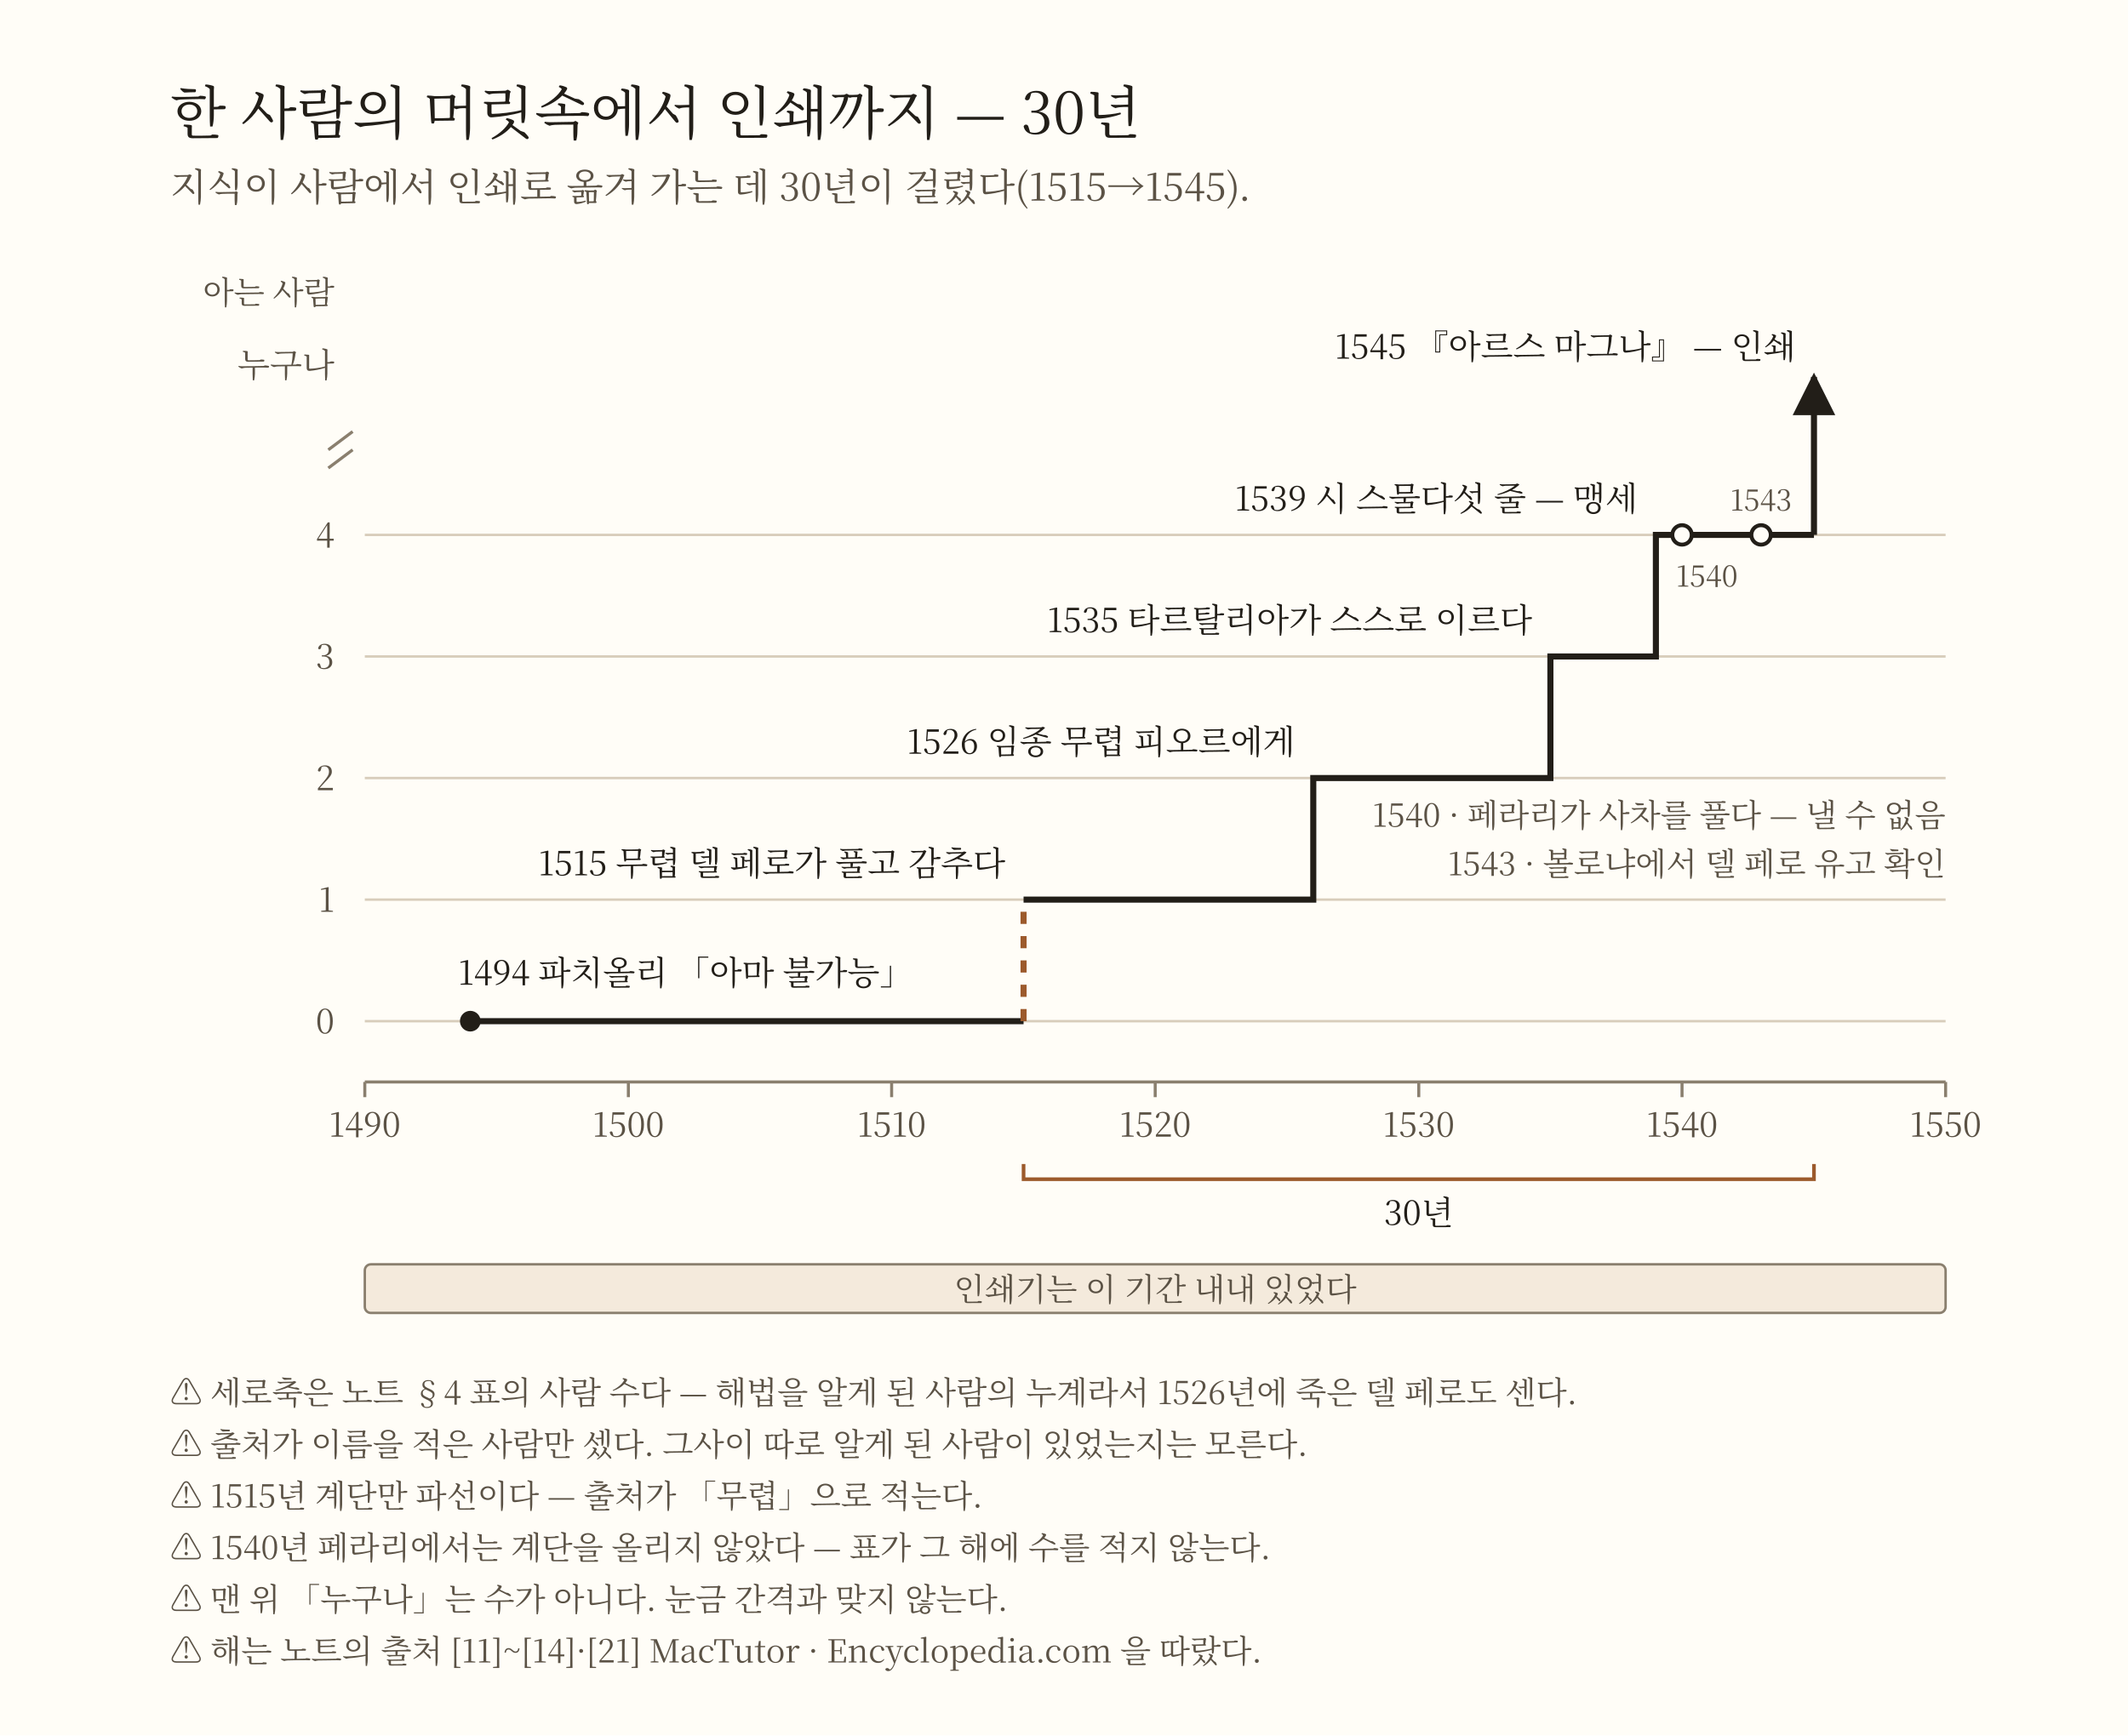
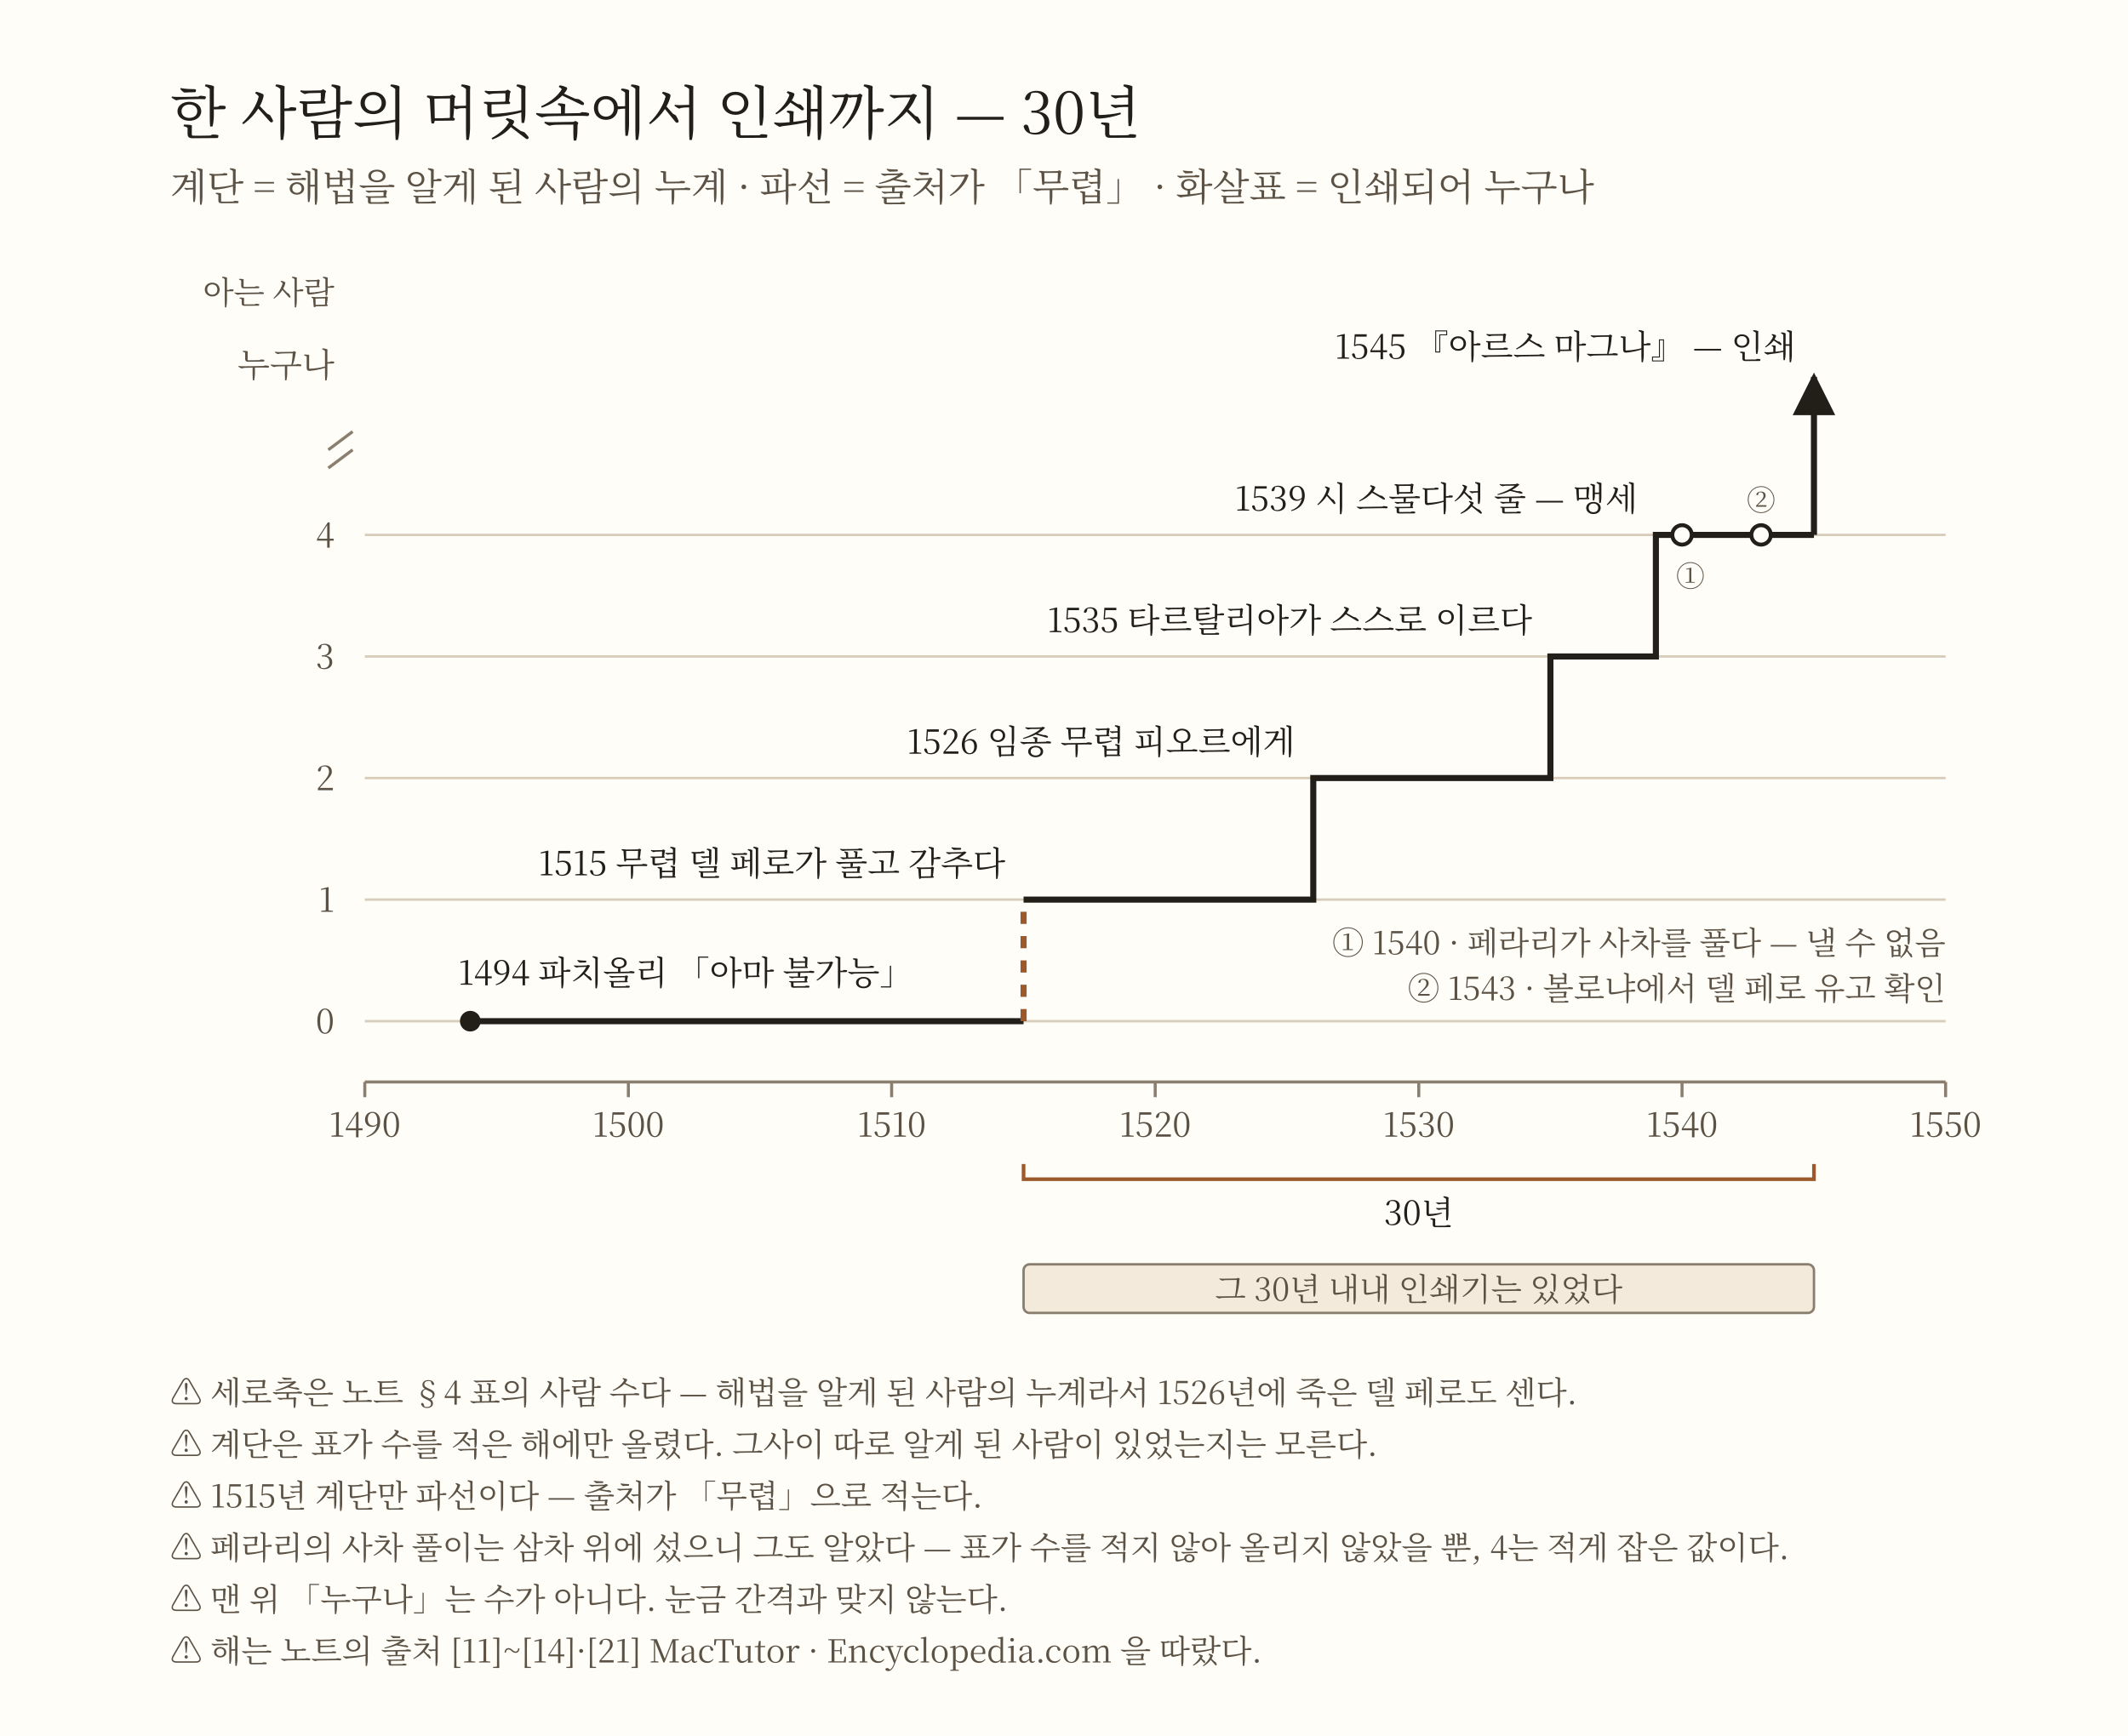
- <svg xmlns="http://www.w3.org/2000/svg" viewBox="0 0 700 571" width="700" height="571" role="img" aria-label="그림 위쪽에 「한 사람의 머릿속에서 인쇄까지 — 30년」이라는 표제가 있고 그 아래에 지식이 사람에서 인쇄로 옮겨 가는 데 30년이 걸렸다, 1515에서 1545라고 적혀 있다. 가로축은 1490년부터 1550년까지의 해이고, 세로축은 해법을 아는 사람의 수로 0부터 4까지 눈금이 있으며 그 위에 끊김 표시를 두고 누구나라는 칸이 따로 있다. 세로축 맨 위에 아는 사람이라고 적혀 있다. 1494년 0의 높이에 점이 있고 파치올리 아마 불가능이라고 적혀 있다. 선은 0의 높이로 오른쪽으로 가다가 1515년에 파선으로 1로 올라가고 옆에 1515 무렵 델 페로가 풀고 감추다라고 적혀 있다. 이어 1526년에 2로 올라가며 임종 무렵 피오르에게, 1535년에 3으로 올라가며 타르탈리아가 스스로 이르다, 1539년에 4로 올라가며 시 스물다섯 줄과 맹세라고 적혀 있다. 4의 높이에 1540과 1543 두 작은 동그라미가 있고, 오른쪽 아래에 1540 페라리가 사차를 풀었으나 낼 수 없음, 1543 볼로냐에서 델 페로 유고 확인이라고 풀어 적혀 있다. 1545년에 선이 4에서 누구나 칸까지 화살표로 치솟고 1545 아르스 마그나 인쇄라고 적혀 있다. 가로축 아래에 1515에서 1545까지를 묶는 괄호가 있어 30년이라고 적혀 있고, 그 아래 축 전체에 걸친 옅은 띠에 인쇄기는 이 기간 내내 있었다고 적혀 있다. 아래에 단서가 여섯 줄 있다. 첫째, 세로축은 노트 4절 표의 사람 수이고 해법을 알게 된 사람의 누계라서 1526년에 죽은 델 페로도 센다. 둘째, 출처가 이름을 적은 사람만 셌고 그사이 따로 알게 된 사람이 있었는지는 모른다. 셋째, 1515년 계단만 파선인 것은 출처가 무렵으로 적기 때문이다. 넷째, 1540년 페라리에서는 표가 수를 적지 않아 계단을 올리지 않았다. 다섯째, 맨 위 누구나는 수가 아니어서 눈금 간격과 맞지 않는다. 여섯째, 해는 노트의 출처 11번부터 14번과 21번, MacTutor와 Encyclopedia.com을 따랐다.">
+ <svg xmlns="http://www.w3.org/2000/svg" viewBox="0 0 700 571" width="700" height="571" role="img" aria-label="그림 위쪽에 「한 사람의 머릿속에서 인쇄까지 — 30년」이라는 표제가 있고 그 아래에 계단은 해법을 알게 된 사람의 누계, 파선은 출처가 무렵으로 적은 것, 화살표는 인쇄되어 누구나라는 부호표가 있다. 가로축은 1490년부터 1550년까지의 해이고, 세로축은 해법을 아는 사람의 수로 0부터 4까지 눈금이 있으며 그 위에 끊김 표시를 두고 누구나라는 칸이 따로 있다. 세로축 맨 위에 아는 사람이라고 적혀 있다. 1494년 0의 높이에 점이 있고 파치올리 아마 불가능이라고 적혀 있다. 선은 0의 높이로 오른쪽으로 가다가 1515년에 파선으로 1로 올라가고 옆에 1515 무렵 델 페로가 풀고 감추다라고 적혀 있다. 이어 1526년에 2로 올라가며 임종 무렵 피오르에게, 1535년에 3으로 올라가며 타르탈리아가 스스로 이르다, 1539년에 4로 올라가며 시 스물다섯 줄과 맹세라고 적혀 있다. 4의 높이에 1540과 1543 자리에 작은 동그라미 둘이 있고 각각 1번, 2번이 붙어 있다. 그 번호의 풀이는 그림 오른쪽 아래, 0과 1 눈금 사이에 적혀 있다 — 1번은 1540 페라리가 사차를 풀다, 낼 수 없음, 2번은 1543 볼로냐에서 델 페로 유고 확인. 1545년에 선이 4에서 누구나 칸까지 화살표로 치솟고 1545 아르스 마그나 인쇄라고 적혀 있다. 가로축 아래에 1515에서 1545까지를 묶는 괄호가 있어 30년이라고 적혀 있고, 그 바로 아래 같은 폭의 옅은 띠에 그 30년 내내 인쇄기는 있었다고 적혀 있다. 아래에 단서가 여섯 줄 있다. 첫째, 세로축은 노트 4절 표의 사람 수이고 해법을 알게 된 사람의 누계라서 1526년에 죽은 델 페로도 센다. 둘째, 계단은 표가 수를 적은 해에만 올렸고 그사이 따로 알게 된 사람이 있었는지는 모른다. 셋째, 1515년 계단만 파선인 것은 출처가 무렵으로 적기 때문이다. 넷째, 페라리의 사차 풀이는 삼차 위에 섰으니 그도 알았지만 표가 수를 적지 않아 계단을 올리지 않았을 뿐이고, 1540년부터의 4는 적게 잡은 값이다. 다섯째, 맨 위 누구나는 수가 아니어서 눈금 간격과 맞지 않는다. 여섯째, 해는 노트의 출처 11번부터 14번과 21번, MacTutor와 Encyclopedia.com을 따랐다.">
  <defs>
    <marker id="ah" viewBox="0 0 10 10" refX="9" refY="5" markerWidth="7" markerHeight="7" orient="auto">
      <path d="M0,0 L10,5 L0,10 z" fill="#221E18" />
    </marker>
  </defs>
  <style>
    text{font-family:EB Garamond, Georgia, 'Noto Serif KR', 'Noto Serif CJK KR', NanumMyeongjo, Batang, AppleMyungjo, serif;fill:#221E18;}
    .h1{font-size:19px;} .h2{font-size:12.5px;fill:#5B5245;}
    .ev{font-size:11px;} .sm{font-size:10.5px;fill:#5B5245;} .yr{font-size:11px;fill:#5B5245;}
    .tiny{font-size:9.5px;fill:#5B5245;}
    .bg{fill:#FFFDF7;}
    .grid{stroke:#D8CDBB;stroke-width:0.8;}
    .axis{stroke:#8A7F6E;stroke-width:1;fill:none;}
    .step{stroke:#221E18;stroke-width:2;fill:none;}
    .unk{stroke:#9C5A2C;stroke-width:2;fill:none;stroke-dasharray:4 4;}
    .pt{fill:#221E18;}
    .mk{fill:#FFFDF7;stroke:#221E18;stroke-width:1.3;}
    .brk{stroke:#9C5A2C;stroke-width:1.2;fill:none;}
    .press{fill:#F4EADC;stroke:#8A7F6E;stroke-width:0.8;}
    .warn{font-size:10.5px;fill:#5B5245;}
  </style>
  <rect class="bg" x="0" y="0" width="700" height="571" />
  <text class="h1" x="56" y="44">한 사람의 머릿속에서 인쇄까지 — 30년</text>
-   <text class="h2" x="56" y="66">지식이 사람에서 인쇄로 옮겨 가는 데 30년이 걸렸다(1515→1545).</text>
+   <text class="h2" x="56" y="66">계단 = 해법을 알게 된 사람의 누계 · 파선 = 출처가 「무렵」 · 화살표 = 인쇄되어 누구나</text>
  <line class="grid" x1="120" y1="336" x2="640" y2="336" />
  <text class="yr" x="110.0" y="340" text-anchor="end">0</text>
  <line class="grid" x1="120" y1="296" x2="640" y2="296" />
  <text class="yr" x="110.0" y="300" text-anchor="end">1</text>
  <line class="grid" x1="120" y1="256" x2="640" y2="256" />
  <text class="yr" x="110.0" y="260" text-anchor="end">2</text>
  <line class="grid" x1="120" y1="216" x2="640" y2="216" />
  <text class="yr" x="110.0" y="220" text-anchor="end">3</text>
  <line class="grid" x1="120" y1="176" x2="640" y2="176" />
  <text class="yr" x="110.0" y="180" text-anchor="end">4</text>
  <text class="yr" x="110.0" y="124" text-anchor="end">누구나</text>
  <line class="axis" x1="108" y1="148" x2="116" y2="142" />
  <line class="axis" x1="108" y1="154" x2="116" y2="148" />
  <text class="sm" x="110.0" y="100" text-anchor="end">아는 사람</text>
  <path class="step" d="M154.7,336 H336.7" />
  <line class="unk" x1="336.7" y1="336" x2="336.7" y2="296" />
  <path class="step" d="M336.7,296 H432.0 V256 H510.0 V216 H544.7 V176 H596.7" />
  <line class="step" x1="596.7" y1="176" x2="596.7" y2="124" marker-end="url(#ah)" />
  <circle class="pt" cx="154.7" cy="336" r="3.4" />
  <text class="ev" x="150.7" y="324" text-anchor="start">1494 파치올리 「아마 불가능」</text>
  <text class="ev" x="330.7" y="288" text-anchor="end">1515 무렵 델 페로가 풀고 감추다</text>
  <text class="ev" x="426.0" y="248" text-anchor="end">1526 임종 무렵 피오르에게</text>
  <text class="ev" x="504.0" y="208" text-anchor="end">1535 타르탈리아가 스스로 이르다</text>
  <text class="ev" x="538.7" y="168" text-anchor="end">1539 시 스물다섯 줄 — 맹세</text>
  <text class="ev" x="590.7" y="118" text-anchor="end">1545 『아르스 마그나』 — 인쇄</text>
  <circle class="mk" cx="553.3" cy="176" r="3.2" />
  <circle class="mk" cx="579.3" cy="176" r="3.2" />
-   <text class="tiny" x="551.3" y="193" text-anchor="start">1540</text>
-   <text class="tiny" x="579.3" y="168" text-anchor="middle">1543</text>
-   <text class="sm" x="640.0" y="272" text-anchor="end">1540 · 페라리가 사차를 풀다 — 낼 수 없음</text>
-   <text class="sm" x="640.0" y="288" text-anchor="end">1543 · 볼로냐에서 델 페로 유고 확인</text>
+   <text class="tiny" x="551.3" y="193" text-anchor="start">①</text>
+   <text class="tiny" x="579.3" y="168" text-anchor="middle">②</text>
+   <text class="sm" x="640.0" y="314" text-anchor="end">① 1540 · 페라리가 사차를 풀다 — 낼 수 없음</text>
+   <text class="sm" x="640.0" y="329" text-anchor="end">② 1543 · 볼로냐에서 델 페로 유고 확인</text>
  <line class="axis" x1="120" y1="356" x2="640" y2="356" />
  <line class="axis" x1="120.0" y1="356" x2="120.0" y2="361" />
  <text class="yr" x="120.0" y="374" text-anchor="middle">1490</text>
  <line class="axis" x1="206.7" y1="356" x2="206.7" y2="361" />
  <text class="yr" x="206.7" y="374" text-anchor="middle">1500</text>
  <line class="axis" x1="293.3" y1="356" x2="293.3" y2="361" />
  <text class="yr" x="293.3" y="374" text-anchor="middle">1510</text>
  <line class="axis" x1="380.0" y1="356" x2="380.0" y2="361" />
  <text class="yr" x="380.0" y="374" text-anchor="middle">1520</text>
  <line class="axis" x1="466.7" y1="356" x2="466.7" y2="361" />
  <text class="yr" x="466.7" y="374" text-anchor="middle">1530</text>
  <line class="axis" x1="553.3" y1="356" x2="553.3" y2="361" />
  <text class="yr" x="553.3" y="374" text-anchor="middle">1540</text>
  <line class="axis" x1="640.0" y1="356" x2="640.0" y2="361" />
  <text class="yr" x="640.0" y="374" text-anchor="middle">1550</text>
  <path class="brk" d="M336.7,383 V388 H596.7 V383" />
  <text class="ev" x="466.7" y="403" text-anchor="middle">30년</text>
-   <rect class="press" x="120" y="416" width="520" height="16" rx="2" />
-   <text class="sm" x="380.0" y="428" text-anchor="middle">인쇄기는 이 기간 내내 있었다</text>
+   <rect class="press" x="336.7" y="416" width="260.0" height="16" rx="2" />
+   <text class="sm" x="466.7" y="428" text-anchor="middle">그 30년 내내 인쇄기는 있었다</text>
  <text class="warn" x="56" y="462">⚠ 세로축은 노트 §4 표의 사람 수다 — 해법을 알게 된 사람의 누계라서 1526년에 죽은 델 페로도 센다.</text>
-   <text class="warn" x="56" y="479">⚠ 출처가 이름을 적은 사람만 셌다. 그사이 따로 알게 된 사람이 있었는지는 모른다.</text>
+   <text class="warn" x="56" y="479">⚠ 계단은 표가 수를 적은 해에만 올렸다. 그사이 따로 알게 된 사람이 있었는지는 모른다.</text>
  <text class="warn" x="56" y="496">⚠ 1515년 계단만 파선이다 — 출처가 「무렵」으로 적는다.</text>
-   <text class="warn" x="56" y="513">⚠ 1540년 페라리에서는 계단을 올리지 않았다 — 표가 그 해에 수를 적지 않는다.</text>
+   <text class="warn" x="56" y="513">⚠ 페라리의 사차 풀이는 삼차 위에 섰으니 그도 알았다 — 표가 수를 적지 않아 올리지 않았을 뿐, 4는 적게 잡은 값이다.</text>
  <text class="warn" x="56" y="530">⚠ 맨 위 「누구나」는 수가 아니다. 눈금 간격과 맞지 않는다.</text>
  <text class="warn" x="56" y="547">⚠ 해는 노트의 출처 [11]~[14]·[21] MacTutor · Encyclopedia.com 을 따랐다.</text>
</svg>
